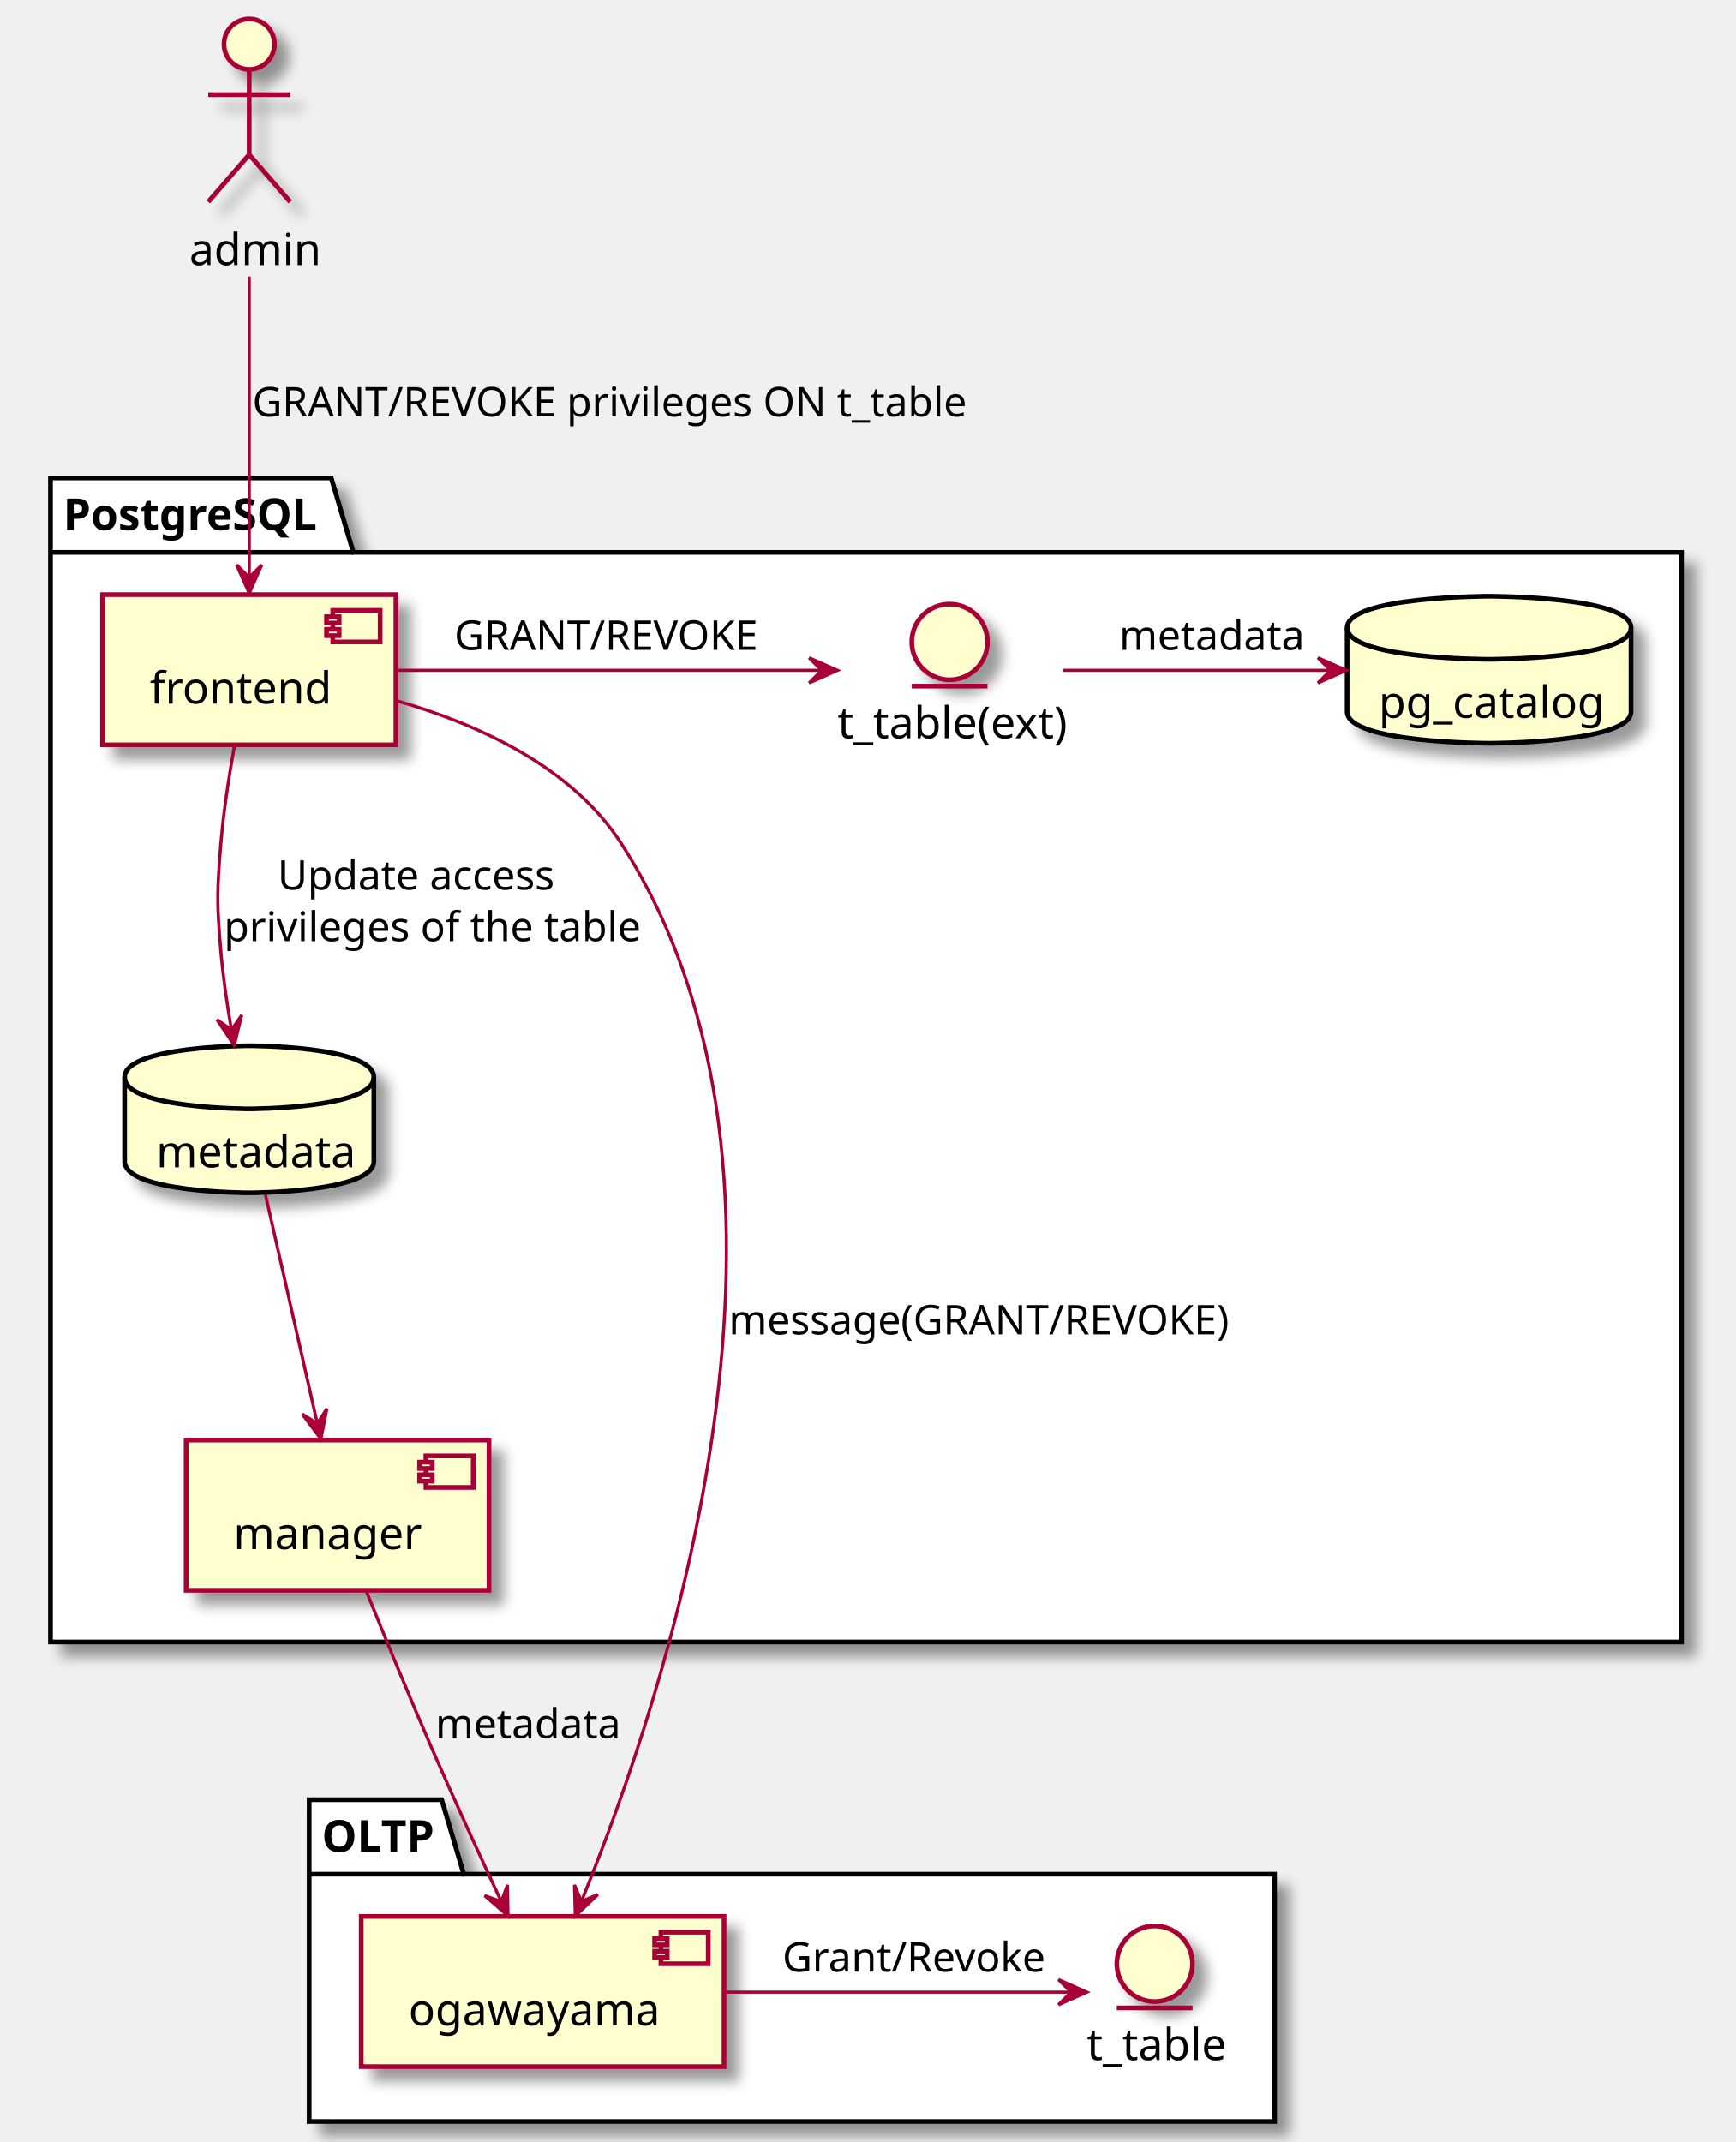
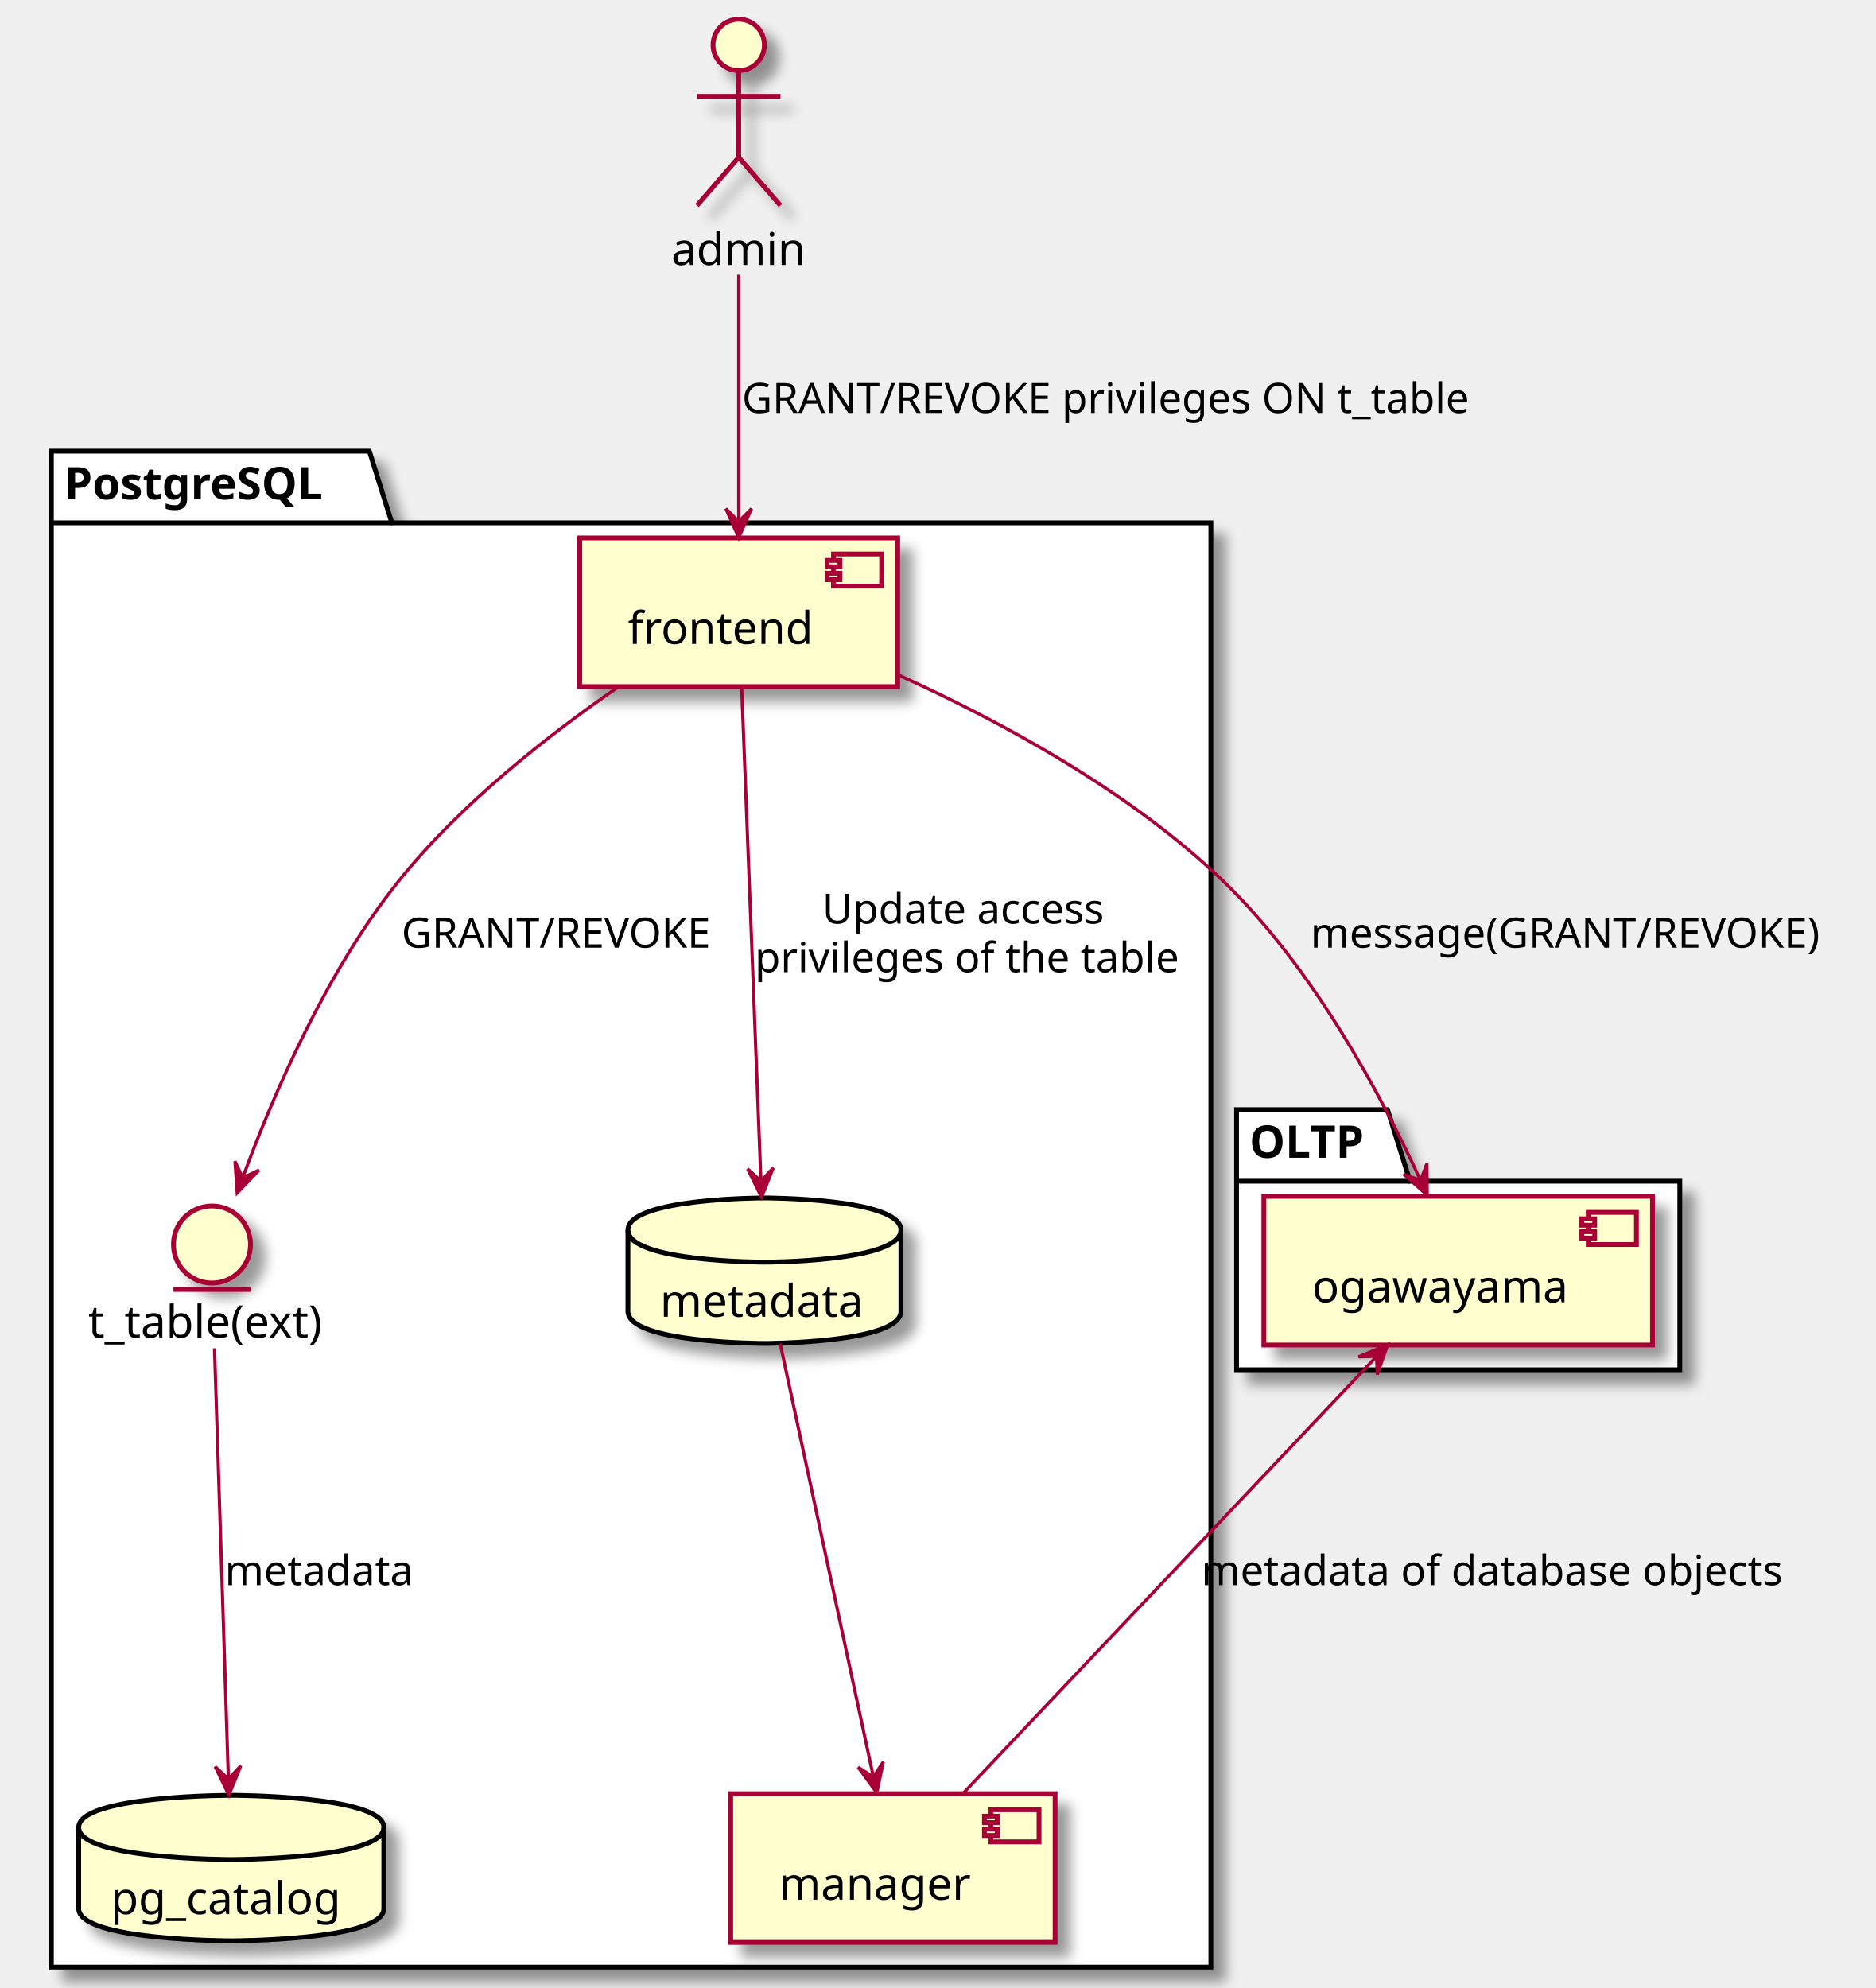
- <svg xmlns="http://www.w3.org/2000/svg" contentScriptType="application/ecmascript" contentStyleType="text/css" height="679px" preserveAspectRatio="none" style="width:550px;height:679px;" version="1.1" viewBox="0 0 550 679" width="550px" zoomAndPan="magnify">
+ <svg xmlns="http://www.w3.org/2000/svg" contentScriptType="application/ecmascript" contentStyleType="text/css" height="619px" preserveAspectRatio="none" style="width:584px;height:619px;background:#FFFFFF;" version="1.1" viewBox="0 0 584 619" width="584px" zoomAndPan="magnify">
  <defs>
-     <filter height="300%" id="fr5jrndpufocu" width="300%" x="-1" y="-1">
+     <filter height="300%" id="fdvu800w2ea8" width="300%" x="-1" y="-1">
      <feGaussianBlur result="blurOut" stdDeviation="2.0" />
      <feColorMatrix in="blurOut" result="blurOut2" type="matrix" values="0 0 0 0 0 0 0 0 0 0 0 0 0 0 0 0 0 0 .4 0" />
      <feOffset dx="4.0" dy="4.0" in="blurOut2" result="blurOut3" />
      <feBlend in="SourceGraphic" in2="blurOut3" mode="normal" />
    </filter>
  </defs>
  <g>
-     <polygon fill="#FFFFFF" filter="url(#fr5jrndpufocu)" points="16,151.5,105,151.5,112,175.109,533,175.109,533,520.5,16,520.5,16,151.5" style="stroke:#000000;stroke-width:1.5;" />
-     <line style="stroke:#000000;stroke-width:1.5;" x1="16" x2="112" y1="175.109" y2="175.109" />
-     <text fill="#000000" font-family="sans-serif" font-size="14" font-weight="bold" lengthAdjust="spacing" textLength="83" x="20" y="168.033">PostgreSQL</text>
-     <polygon fill="#FFFFFF" filter="url(#fr5jrndpufocu)" points="98,570.5,140,570.5,147,594.109,404,594.109,404,672.5,98,672.5,98,570.5" style="stroke:#000000;stroke-width:1.5;" />
-     <line style="stroke:#000000;stroke-width:1.5;" x1="98" x2="147" y1="594.109" y2="594.109" />
-     <text fill="#000000" font-family="sans-serif" font-size="14" font-weight="bold" lengthAdjust="spacing" textLength="36" x="102" y="587.033">OLTP</text>
-     <rect fill="#FEFECE" filter="url(#fr5jrndpufocu)" height="47.609" style="stroke:#A80036;stroke-width:1.5;" width="93" x="32.5" y="188.5" />
-     <rect fill="#FEFECE" height="10" style="stroke:#A80036;stroke-width:1.5;" width="15" x="105.5" y="193.5" />
-     <rect fill="#FEFECE" height="2" style="stroke:#A80036;stroke-width:1.5;" width="4" x="103.5" y="195.5" />
-     <rect fill="#FEFECE" height="2" style="stroke:#A80036;stroke-width:1.5;" width="4" x="103.5" y="199.5" />
-     <text fill="#000000" font-family="sans-serif" font-size="14" lengthAdjust="spacing" textLength="53" x="47.5" y="223.033">frontend</text>
-     <rect fill="#FEFECE" filter="url(#fr5jrndpufocu)" height="47.609" style="stroke:#A80036;stroke-width:1.5;" width="96" x="59" y="456.5" />
-     <rect fill="#FEFECE" height="10" style="stroke:#A80036;stroke-width:1.5;" width="15" x="135" y="461.5" />
-     <rect fill="#FEFECE" height="2" style="stroke:#A80036;stroke-width:1.5;" width="4" x="133" y="463.5" />
-     <rect fill="#FEFECE" height="2" style="stroke:#A80036;stroke-width:1.5;" width="4" x="133" y="467.5" />
-     <text fill="#000000" font-family="sans-serif" font-size="14" lengthAdjust="spacing" textLength="56" x="74" y="491.033">manager</text>
-     <ellipse cx="301" cy="203.5" fill="#FEFECE" filter="url(#fr5jrndpufocu)" rx="12" ry="12" style="stroke:#A80036;stroke-width:1.5;" />
-     <line style="stroke:#A80036;stroke-width:1.5;" x1="289" x2="313" y1="217.5" y2="217.5" />
-     <text fill="#000000" font-family="sans-serif" font-size="14" lengthAdjust="spacing" textLength="71" x="265.5" y="234.033">t_table(ext)</text>
-     <path d="M427,199 C427,189 472,189 472,189 C472,189 517,189 517,199 L517,225.609 C517,235.609 472,235.609 472,235.609 C472,235.609 427,235.609 427,225.609 L427,199 " fill="#FEFECE" filter="url(#fr5jrndpufocu)" style="stroke:#000000;stroke-width:1.5;" />
-     <path d="M427,199 C427,209 472,209 472,209 C472,209 517,209 517,199 " fill="none" style="stroke:#000000;stroke-width:1.5;" />
-     <text fill="#000000" font-family="sans-serif" font-size="14" lengthAdjust="spacing" textLength="70" x="437" y="227.533">pg_catalog</text>
-     <path d="M39.5,341.5 C39.5,331.5 79,331.5 79,331.5 C79,331.5 118.5,331.5 118.5,341.5 L118.5,368.109 C118.5,378.109 79,378.109 79,378.109 C79,378.109 39.5,378.109 39.5,368.109 L39.5,341.5 " fill="#FEFECE" filter="url(#fr5jrndpufocu)" style="stroke:#000000;stroke-width:1.5;" />
-     <path d="M39.5,341.5 C39.5,351.5 79,351.5 79,351.5 C79,351.5 118.5,351.5 118.5,341.5 " fill="none" style="stroke:#000000;stroke-width:1.5;" />
-     <text fill="#000000" font-family="sans-serif" font-size="14" lengthAdjust="spacing" textLength="59" x="49.5" y="370.033">metadata</text>
-     <rect fill="#FEFECE" filter="url(#fr5jrndpufocu)" height="47.609" style="stroke:#A80036;stroke-width:1.5;" width="115" x="114.5" y="607.5" />
-     <rect fill="#FEFECE" height="10" style="stroke:#A80036;stroke-width:1.5;" width="15" x="209.5" y="612.5" />
-     <rect fill="#FEFECE" height="2" style="stroke:#A80036;stroke-width:1.5;" width="4" x="207.5" y="614.5" />
-     <rect fill="#FEFECE" height="2" style="stroke:#A80036;stroke-width:1.5;" width="4" x="207.5" y="618.5" />
-     <text fill="#000000" font-family="sans-serif" font-size="14" lengthAdjust="spacing" textLength="75" x="129.5" y="642.033">ogawayama</text>
-     <ellipse cx="366" cy="622.5" fill="#FEFECE" filter="url(#fr5jrndpufocu)" rx="12" ry="12" style="stroke:#A80036;stroke-width:1.5;" />
-     <line style="stroke:#A80036;stroke-width:1.5;" x1="354" x2="378" y1="636.5" y2="636.5" />
-     <text fill="#000000" font-family="sans-serif" font-size="14" lengthAdjust="spacing" textLength="43" x="344.5" y="653.033">t_table</text>
-     <ellipse cx="79" cy="14" fill="#FEFECE" filter="url(#fr5jrndpufocu)" rx="8" ry="8" style="stroke:#A80036;stroke-width:1.5;" />
-     <path d="M79,22 L79,49 M66,30 L92,30 M79,49 L66,64 M79,49 L92,64 " fill="none" filter="url(#fr5jrndpufocu)" style="stroke:#A80036;stroke-width:1.5;" />
-     <text fill="#000000" font-family="sans-serif" font-size="14" lengthAdjust="spacing" textLength="38" x="60" y="84.033">admin</text>
-     <path d="M125.54,212.5 C165.45,212.5 222.38,212.5 260.45,212.5 " fill="none" id="frontend-to-ext_table" style="stroke:#A80036;stroke-width:1.0;" />
-     <polygon fill="#A80036" points="265.46,212.5,256.46,208.5,260.46,212.5,256.46,216.5,265.46,212.5" style="stroke:#A80036;stroke-width:1.0;" />
-     <text fill="#000000" font-family="sans-serif" font-size="13" lengthAdjust="spacing" textLength="103" x="144" y="205.995">GRANT/REVOKE</text>
-     <path d="M336.85,212.5 C361.46,212.5 394.48,212.5 421.72,212.5 " fill="none" id="ext_table-to-pg_catalog" style="stroke:#A80036;stroke-width:1.0;" />
-     <polygon fill="#A80036" points="426.74,212.5,417.74,208.5,421.74,212.5,417.74,216.5,426.74,212.5" style="stroke:#A80036;stroke-width:1.0;" />
-     <text fill="#000000" font-family="sans-serif" font-size="13" lengthAdjust="spacing" textLength="54" x="354.75" y="205.995">metadata</text>
-     <path d="M74.3,236.52 C72.58,246.06 70.85,257.27 70,267.5 C68.75,282.56 68.72,286.44 70,301.5 C70.68,309.51 71.94,318.14 73.3,326.03 " fill="none" id="frontend-to-metadata" style="stroke:#A80036;stroke-width:1.0;" />
-     <polygon fill="#A80036" points="74.26,331.37,76.632,321.811,73.389,326.446,68.754,323.204,74.26,331.37" style="stroke:#A80036;stroke-width:1.0;" />
-     <text fill="#000000" font-family="sans-serif" font-size="13" lengthAdjust="spacing" textLength="87" x="88" y="281.995">Update access</text>
-     <text fill="#000000" font-family="sans-serif" font-size="13" lengthAdjust="spacing" textLength="121" x="71" y="298.347">privileges of the table</text>
-     <path d="M84.14,378.65 C88.75,399.02 95.56,429.04 100.54,451.03 " fill="none" id="metadata-to-manager" style="stroke:#A80036;stroke-width:1.0;" />
-     <polygon fill="#A80036" points="101.71,456.15,103.635,446.491,100.612,451.272,95.831,448.248,101.71,456.15" style="stroke:#A80036;stroke-width:1.0;" />
-     <path d="M229.68,631.5 C266.06,631.5 311.33,631.5 339.45,631.5 " fill="none" id="ogawayama-to-t_table" style="stroke:#A80036;stroke-width:1.0;" />
-     <polygon fill="#A80036" points="344.49,631.5,335.49,627.5,339.49,631.5,335.49,635.5,344.49,631.5" style="stroke:#A80036;stroke-width:1.0;" />
-     <text fill="#000000" font-family="sans-serif" font-size="13" lengthAdjust="spacing" textLength="78" x="248" y="624.995">Grant/Revoke</text>
-     <path d="M79,87.66 C79,117.28 79,156.65 79,182.97 " fill="none" id="admin-to-frontend" style="stroke:#A80036;stroke-width:1.0;" />
-     <polygon fill="#A80036" points="79,188.06,83,179.06,79,183.06,75,179.06,79,188.06" style="stroke:#A80036;stroke-width:1.0;" />
-     <text fill="#000000" font-family="sans-serif" font-size="13" lengthAdjust="spacing" textLength="226" x="80" y="131.995">GRANT/REVOKE privileges ON t_table</text>
-     <path d="M116.21,504.62 C122.03,519.03 129.78,537.92 137,554.5 C143.98,570.53 152.14,588.3 158.82,602.61 " fill="none" id="manager-to-ogawayama" style="stroke:#A80036;stroke-width:1.0;" />
-     <polygon fill="#A80036" points="161.03,607.33,160.847,597.483,158.915,602.799,153.598,600.867,161.03,607.33" style="stroke:#A80036;stroke-width:1.0;" />
-     <text fill="#000000" font-family="sans-serif" font-size="13" lengthAdjust="spacing" textLength="54" x="138" y="550.995">metadata</text>
-     <path d="M125.71,222.13 C151.46,229.52 181.3,243.04 197,267.5 C265.69,374.48 210.93,537.6 184.36,602.48 " fill="none" id="frontend-to-ogawayama" style="stroke:#A80036;stroke-width:1.0;" />
-     <polygon fill="#A80036" points="182.35,607.34,189.486,600.552,184.261,602.72,182.093,597.495,182.35,607.34" style="stroke:#A80036;stroke-width:1.0;" />
-     <text fill="#000000" font-family="sans-serif" font-size="13" lengthAdjust="spacing" textLength="164" x="231" y="422.995">message(GRANT/REVOKE)</text>
+     <polygon fill="#FFFFFF" filter="url(#fdvu800w2ea8)" points="16,140.5,115,140.5,122,162.797,377,162.797,377,612.5,16,612.5,16,140.5" style="stroke:#000000;stroke-width:1.5;" />
+     <line style="stroke:#000000;stroke-width:1.5;" x1="16" x2="122" y1="162.797" y2="162.797" />
+     <text fill="#000000" font-family="sans-serif" font-size="14" font-weight="bold" lengthAdjust="spacing" textLength="93" x="20" y="155.495">PostgreSQL</text>
+     <polygon fill="#FFFFFF" filter="url(#fdvu800w2ea8)" points="385,345.5,432,345.5,439,367.797,523,367.797,523,426.5,385,426.5,385,345.5" style="stroke:#000000;stroke-width:1.5;" />
+     <line style="stroke:#000000;stroke-width:1.5;" x1="385" x2="439" y1="367.797" y2="367.797" />
+     <text fill="#000000" font-family="sans-serif" font-size="14" font-weight="bold" lengthAdjust="spacing" textLength="41" x="389" y="360.495">OLTP</text>
+     <rect fill="#FEFECE" filter="url(#fdvu800w2ea8)" height="46.297" style="stroke:#A80036;stroke-width:1.5;" width="99" x="180.5" y="167.5" />
+     <rect fill="#FEFECE" height="10" style="stroke:#A80036;stroke-width:1.5;" width="15" x="259.5" y="172.5" />
+     <rect fill="#FEFECE" height="2" style="stroke:#A80036;stroke-width:1.5;" width="4" x="257.5" y="174.5" />
+     <rect fill="#FEFECE" height="2" style="stroke:#A80036;stroke-width:1.5;" width="4" x="257.5" y="178.5" />
+     <text fill="#000000" font-family="sans-serif" font-size="14" lengthAdjust="spacing" textLength="59" x="195.5" y="200.495">frontend</text>
+     <rect fill="#FEFECE" filter="url(#fdvu800w2ea8)" height="46.297" style="stroke:#A80036;stroke-width:1.5;" width="101" x="227.5" y="558.5" />
+     <rect fill="#FEFECE" height="10" style="stroke:#A80036;stroke-width:1.5;" width="15" x="308.5" y="563.5" />
+     <rect fill="#FEFECE" height="2" style="stroke:#A80036;stroke-width:1.5;" width="4" x="306.5" y="565.5" />
+     <rect fill="#FEFECE" height="2" style="stroke:#A80036;stroke-width:1.5;" width="4" x="306.5" y="569.5" />
+     <text fill="#000000" font-family="sans-serif" font-size="14" lengthAdjust="spacing" textLength="61" x="242.5" y="591.495">manager</text>
+     <ellipse cx="66" cy="387.5" fill="#FEFECE" filter="url(#fdvu800w2ea8)" rx="12" ry="12" style="stroke:#A80036;stroke-width:1.5;" />
+     <line style="stroke:#A80036;stroke-width:1.5;" x1="54" x2="78" y1="401.5" y2="401.5" />
+     <text fill="#000000" font-family="sans-serif" font-size="14" lengthAdjust="spacing" textLength="77" x="27.5" y="416.495">t_table(ext)</text>
+     <path d="M24.5,569 C24.5,559 72,559 72,559 C72,559 119.5,559 119.5,569 L119.5,594.297 C119.5,604.297 72,604.297 72,604.297 C72,604.297 24.5,604.297 24.5,594.297 L24.5,569 " fill="#FEFECE" filter="url(#fdvu800w2ea8)" style="stroke:#000000;stroke-width:1.5;" />
+     <path d="M24.5,569 C24.5,579 72,579 72,579 C72,579 119.5,579 119.5,569 " fill="none" style="stroke:#000000;stroke-width:1.5;" />
+     <text fill="#000000" font-family="sans-serif" font-size="14" lengthAdjust="spacing" textLength="75" x="34.5" y="595.995">pg_catalog</text>
+     <path d="M195.5,383 C195.5,373 238,373 238,373 C238,373 280.5,373 280.5,383 L280.5,408.297 C280.5,418.297 238,418.297 238,418.297 C238,418.297 195.5,418.297 195.5,408.297 L195.5,383 " fill="#FEFECE" filter="url(#fdvu800w2ea8)" style="stroke:#000000;stroke-width:1.5;" />
+     <path d="M195.5,383 C195.5,393 238,393 238,393 C238,393 280.5,393 280.5,383 " fill="none" style="stroke:#000000;stroke-width:1.5;" />
+     <text fill="#000000" font-family="sans-serif" font-size="14" lengthAdjust="spacing" textLength="65" x="205.5" y="409.995">metadata</text>
+     <rect fill="#FEFECE" filter="url(#fdvu800w2ea8)" height="46.297" style="stroke:#A80036;stroke-width:1.5;" width="121" x="393.5" y="372.5" />
+     <rect fill="#FEFECE" height="10" style="stroke:#A80036;stroke-width:1.5;" width="15" x="494.5" y="377.5" />
+     <rect fill="#FEFECE" height="2" style="stroke:#A80036;stroke-width:1.5;" width="4" x="492.5" y="379.5" />
+     <rect fill="#FEFECE" height="2" style="stroke:#A80036;stroke-width:1.5;" width="4" x="492.5" y="383.5" />
+     <text fill="#000000" font-family="sans-serif" font-size="14" lengthAdjust="spacing" textLength="81" x="408.5" y="405.495">ogawayama</text>
+     <ellipse cx="230" cy="14" fill="#FEFECE" filter="url(#fdvu800w2ea8)" rx="8" ry="8" style="stroke:#A80036;stroke-width:1.5;" />
+     <path d="M230,22 L230,49 M217,30 L243,30 M230,49 L217,64 M230,49 L243,64 " fill="none" filter="url(#fdvu800w2ea8)" style="stroke:#A80036;stroke-width:1.5;" />
+     <text fill="#000000" font-family="sans-serif" font-size="14" lengthAdjust="spacing" textLength="42" x="209" y="82.495">admin</text>
+     <path d="M192.844,213.658 C170.709,228.867 143.267,250.372 124,274.5 C101.651,302.489 85.226,340.503 75.671,366.405 " fill="none" id="frontend-to-ext_table" style="stroke:#A80036;stroke-width:1.0;" />
+     <polygon fill="#A80036" points="73.852,371.418,80.682,364.322,75.558,366.718,73.162,361.593,73.852,371.418" style="stroke:#A80036;stroke-width:1.0;" />
+     <text fill="#000000" font-family="sans-serif" font-size="13" lengthAdjust="spacing" textLength="99" x="125" y="295.067">GRANT/REVOKE</text>
+     <path d="M66.784,419.816 C67.899,454.355 69.934,517.451 71.105,553.768 " fill="none" id="ext_table-to-pg_catalog" style="stroke:#A80036;stroke-width:1.0;" />
+     <polygon fill="#A80036" points="71.272,558.925,74.979,549.801,71.11,553.928,66.983,550.059,71.272,558.925" style="stroke:#A80036;stroke-width:1.0;" />
+     <text fill="#000000" font-family="sans-serif" font-size="13" lengthAdjust="spacing" textLength="63" x="70" y="493.567">metadata</text>
+     <path d="M230.902,213.618 C232.38,251.498 235.313,326.649 236.907,367.492 " fill="none" id="frontend-to-metadata" style="stroke:#A80036;stroke-width:1.0;" />
+     <polygon fill="#A80036" points="237.113,372.78,240.759,363.63,236.918,367.784,232.765,363.943,237.113,372.78" style="stroke:#A80036;stroke-width:1.0;" />
+     <text fill="#000000" font-family="sans-serif" font-size="13" lengthAdjust="spacing" textLength="95" x="256" y="287.567">Update access</text>
+     <text fill="#000000" font-family="sans-serif" font-size="13" lengthAdjust="spacing" textLength="137" x="235" y="302.7">privileges of the table</text>
+     <path d="M242.905,418.307 C250.202,452.24 263.909,515.979 271.862,552.958 " fill="none" id="metadata-to-manager" style="stroke:#A80036;stroke-width:1.0;" />
+     <polygon fill="#A80036" points="272.992,558.213,275.01,548.574,271.941,553.325,267.189,550.256,272.992,558.213" style="stroke:#A80036;stroke-width:1.0;" />
+     <path d="M230,85.53 C230,109.973 230,140.498 230,162.32 " fill="none" id="admin-to-frontend" style="stroke:#A80036;stroke-width:1.0;" />
+     <polygon fill="#A80036" points="230,167.392,234,158.392,230,162.392,226,158.392,230,167.392" style="stroke:#A80036;stroke-width:1.0;" />
+     <text fill="#000000" font-family="sans-serif" font-size="13" lengthAdjust="spacing" textLength="235" x="231" y="128.567">GRANT/REVOKE privileges ON t_table</text>
+     <path d="M279.786,210.206 C311.466,224.55 351.864,246.372 381,274.5 C408.749,301.29 429.947,340.81 442.175,367.32 " fill="none" id="frontend-to-ogawayama" style="stroke:#A80036;stroke-width:1.0;" />
+     <polygon fill="#A80036" points="444.353,372.113,444.271,362.265,442.284,367.561,436.988,365.575,444.353,372.113" style="stroke:#A80036;stroke-width:1.0;" />
+     <text fill="#000000" font-family="sans-serif" font-size="13" lengthAdjust="spacing" textLength="168" x="408" y="295.067">message(GRANT/REVOKE)</text>
+     <path d="M428.387,422.568 C393.75,459.173 332.563,523.837 299.934,558.32 " fill="none" id="ogawayama-backto-manager" style="stroke:#A80036;stroke-width:1.0;" />
+     <polygon fill="#A80036" points="432.065,418.681,422.974,422.469,428.629,422.313,428.785,427.967,432.065,418.681" style="stroke:#A80036;stroke-width:1.0;" />
+     <text fill="#000000" font-family="sans-serif" font-size="13" lengthAdjust="spacing" textLength="193" x="374" y="493.567">metadata of database objects</text>
  </g>
</svg>
